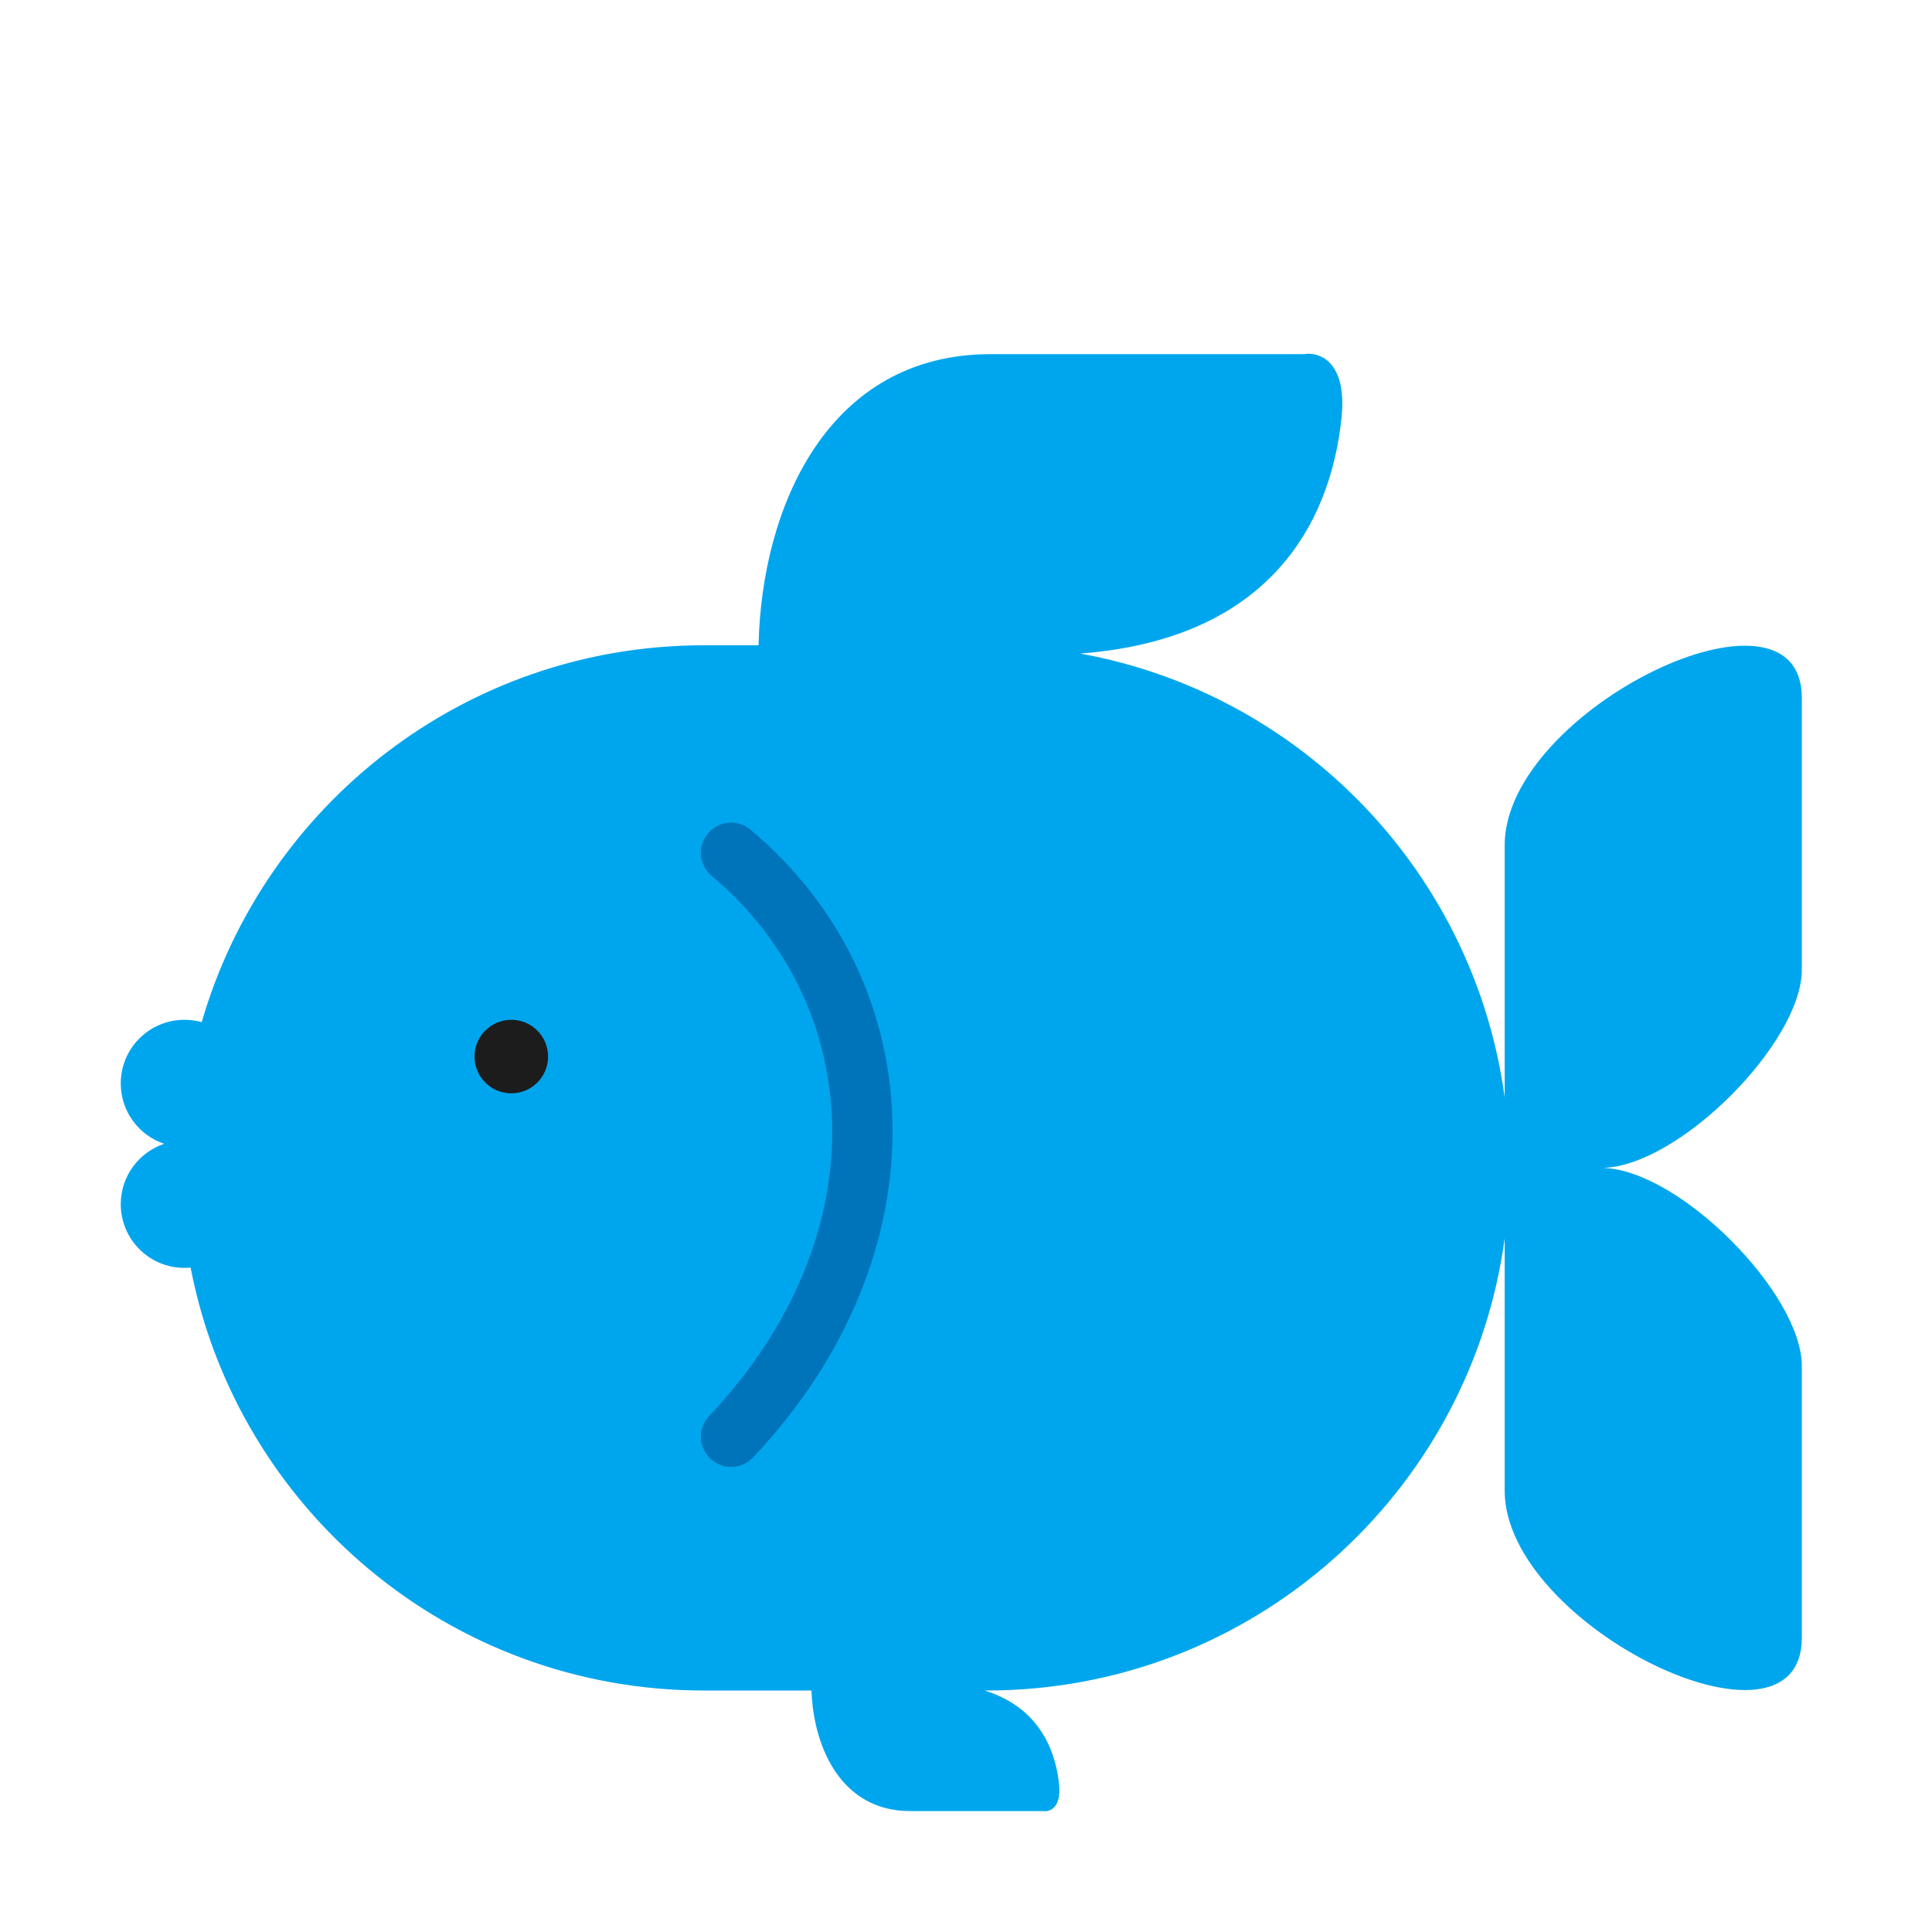
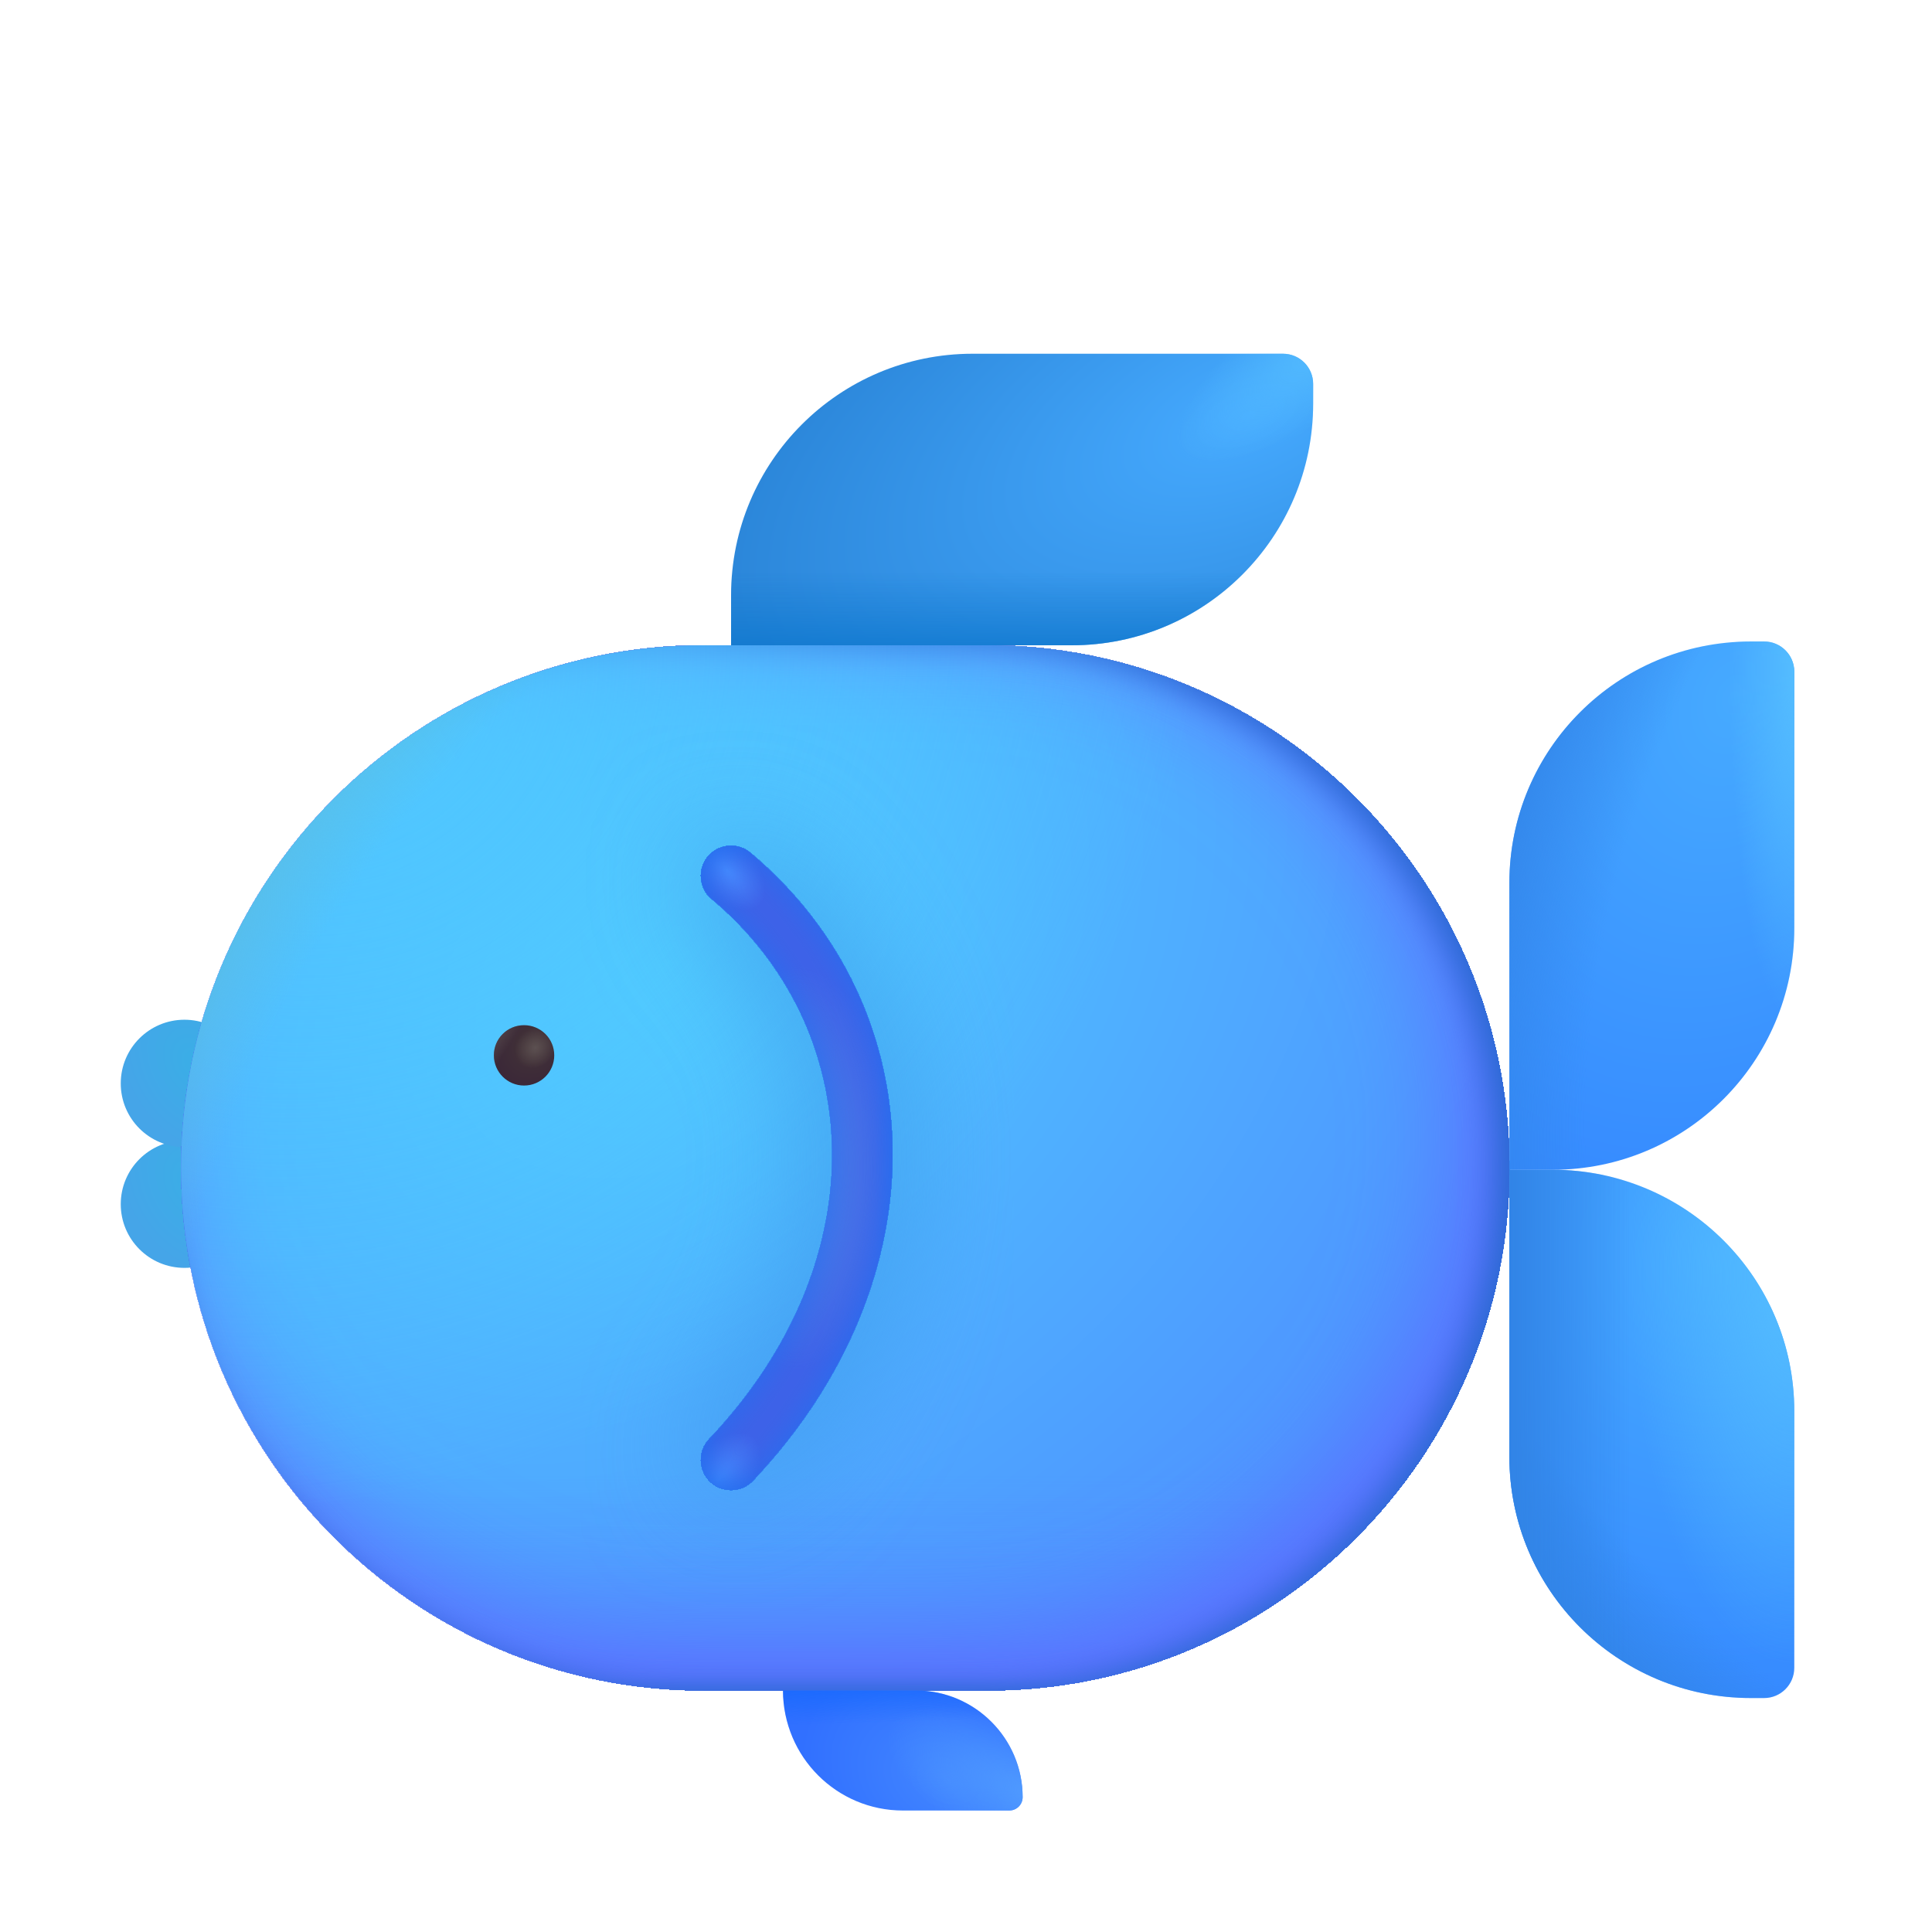
<svg xmlns="http://www.w3.org/2000/svg" width="32" height="32" viewBox="0 0 32 32" fill="none">
-   <path d="M16.406 5.866C13.72 5.866 12.614 8.383 12.564 10.688H11.656C7.713 10.688 4.386 13.324 3.341 16.93C3.25 16.904 3.154 16.891 3.055 16.891C2.472 16.891 2 17.363 2 17.945C2 18.41 2.301 18.805 2.719 18.945C2.301 19.086 2 19.48 2 19.945C2 20.528 2.472 21 3.055 21C3.089 21 3.124 20.998 3.157 20.995C3.928 24.986 7.44 28 11.656 28H13.44C13.476 28.965 13.949 29.997 15.071 29.997H17.276C17.382 30.015 17.584 29.951 17.541 29.546C17.498 29.14 17.31 28.311 16.308 28H16.344C20.728 28 24.352 24.74 24.922 20.512V24.688C24.922 26.938 29.844 29.313 29.844 27.125V22.625C29.844 21.42 27.805 19.365 26.54 19.344C27.805 19.323 29.844 17.268 29.844 16.062V11.562C29.844 9.375 24.922 11.75 24.922 14V18.176C24.42 14.457 21.557 11.487 17.891 10.825C21.509 10.55 22.101 8.05 22.219 6.927C22.319 5.975 21.844 5.823 21.594 5.866H16.406Z" fill="#00A6ED" />
-   <path d="M11.726 13.804C11.903 13.592 12.219 13.564 12.431 13.742C15.48 16.297 15.641 20.791 12.473 24.14C12.283 24.341 11.966 24.35 11.766 24.16C11.565 23.97 11.556 23.654 11.746 23.453C14.578 20.459 14.333 16.641 11.788 14.508C11.577 14.331 11.549 14.015 11.726 13.804Z" fill="#0074BA" />
-   <path d="M9.078 17.5C9.078 17.837 8.805 18.109 8.469 18.109C8.132 18.109 7.859 17.837 7.859 17.5C7.859 17.163 8.132 16.891 8.469 16.891C8.805 16.891 9.078 17.163 9.078 17.5Z" fill="#1C1C1C" />
+   <circle cx="3.055" cy="19.945" r="1.055" fill="url(#paint0_radial_28327_5956)" />
+   <circle cx="3.055" cy="17.945" r="1.055" fill="url(#paint1_radial_28327_5956)" />
+   <g filter="url(#filter0_ii_28327_5956)">
+     <rect x="3" y="10.688" width="22" height="17.312" rx="8.656" fill="url(#paint2_radial_28327_5956)" />
+     <rect x="3" y="10.688" width="22" height="17.312" rx="8.656" fill="url(#paint3_linear_28327_5956)" />
+   </g>
+   <rect x="3" y="10.688" width="22" height="17.312" rx="8.656" fill="url(#paint4_radial_28327_5956)" />
+   <rect x="3" y="10.688" width="22" height="17.312" rx="8.656" fill="url(#paint5_radial_28327_5956)" />
+   <g filter="url(#filter1_f_28327_5956)">
+     <path d="M12.43 14.125C12.219 13.947 11.903 13.975 11.726 14.187C11.549 14.398 11.576 14.714 11.788 14.891L12.43 14.125ZM11.746 23.836C11.556 24.037 11.565 24.353 11.766 24.543C11.966 24.733 12.283 24.724 12.473 24.523L11.746 23.836ZM11.788 14.891C14.333 17.023 14.578 20.842 11.746 23.836L12.473 24.523C15.641 21.173 15.479 16.68 12.43 14.125L11.788 14.891Z" fill="#3A94E7" />
+   </g>
+   <g filter="url(#filter2_i_28327_5956)">
+     <path d="M12.43 14.125C12.219 13.947 11.903 13.975 11.726 14.187C11.549 14.398 11.576 14.714 11.788 14.891L12.43 14.125ZM11.746 23.836C11.556 24.037 11.565 24.353 11.766 24.543C11.966 24.733 12.283 24.724 12.473 24.523L11.746 23.836ZM11.788 14.891C14.333 17.023 14.578 20.842 11.746 23.836L12.473 24.523C15.641 21.173 15.479 16.68 12.43 14.125L11.788 14.891Z" fill="#3F61E7" />
+     <path d="M12.43 14.125C12.219 13.947 11.903 13.975 11.726 14.187C11.549 14.398 11.576 14.714 11.788 14.891L12.43 14.125ZM11.746 23.836C11.556 24.037 11.565 24.353 11.766 24.543C11.966 24.733 12.283 24.724 12.473 24.523L11.746 23.836ZM11.788 14.891C14.333 17.023 14.578 20.842 11.746 23.836L12.473 24.523C15.641 21.173 15.479 16.68 12.43 14.125L11.788 14.891Z" fill="url(#paint6_radial_28327_5956)" />
+     <path d="M12.43 14.125C12.219 13.947 11.903 13.975 11.726 14.187C11.549 14.398 11.576 14.714 11.788 14.891L12.43 14.125ZM11.746 23.836C11.556 24.037 11.565 24.353 11.766 24.543C11.966 24.733 12.283 24.724 12.473 24.523L11.746 23.836ZM11.788 14.891C14.333 17.023 14.578 20.842 11.746 23.836L12.473 24.523C15.641 21.173 15.479 16.68 12.43 14.125L11.788 14.891Z" fill="url(#paint7_radial_28327_5956)" />
+     <path d="M12.43 14.125C12.219 13.947 11.903 13.975 11.726 14.187C11.549 14.398 11.576 14.714 11.788 14.891L12.43 14.125ZM11.746 23.836C11.556 24.037 11.565 24.353 11.766 24.543C11.966 24.733 12.283 24.724 12.473 24.523L11.746 23.836ZM11.788 14.891C14.333 17.023 14.578 20.842 11.746 23.836L12.473 24.523C15.641 21.173 15.479 16.68 12.43 14.125L11.788 14.891Z" fill="url(#paint8_radial_28327_5956)" />
+   </g>
+   <circle cx="8.68" cy="17.48" r="0.5" fill="url(#paint9_radial_28327_5956)" />
+   <circle cx="8.68" cy="17.48" r="0.5" fill="url(#paint10_radial_28327_5956)" />
+   <circle cx="8.68" cy="17.48" r="0.5" fill="url(#paint11_linear_28327_5956)" />
+   <path d="M25 24.125C25 26.334 26.791 28.125 29 28.125H29.219C29.495 28.125 29.719 27.901 29.719 27.625V23.375C29.719 21.166 27.928 19.375 25.719 19.375H25V24.125Z" fill="url(#paint12_radial_28327_5956)" />
+   <path d="M25 24.125C25 26.334 26.791 28.125 29 28.125H29.219C29.495 28.125 29.719 27.901 29.719 27.625V23.375C29.719 21.166 27.928 19.375 25.719 19.375H25V24.125Z" fill="url(#paint13_radial_28327_5956)" />
+   <path d="M25 24.125C25 26.334 26.791 28.125 29 28.125H29.219C29.495 28.125 29.719 27.901 29.719 27.625V23.375C29.719 21.166 27.928 19.375 25.719 19.375H25V24.125Z" fill="url(#paint14_linear_28327_5956)" />
+   <path d="M25 24.125C25 26.334 26.791 28.125 29 28.125H29.219C29.495 28.125 29.719 27.901 29.719 27.625V23.375C29.719 21.166 27.928 19.375 25.719 19.375H25V24.125Z" fill="url(#paint15_radial_28327_5956)" />
+   <path d="M25 14.625C25 12.416 26.791 10.625 29 10.625H29.219C29.495 10.625 29.719 10.849 29.719 11.125V15.375C29.719 17.584 27.928 19.375 25.719 19.375H25V14.625Z" fill="url(#paint16_radial_28327_5956)" />
+   <path d="M25 14.625C25 12.416 26.791 10.625 29 10.625H29.219C29.495 10.625 29.719 10.849 29.719 11.125V15.375C29.719 17.584 27.928 19.375 25.719 19.375H25V14.625Z" fill="url(#paint17_radial_28327_5956)" />
+   <path d="M25 14.625C25 12.416 26.791 10.625 29 10.625H29.219C29.495 10.625 29.719 10.849 29.719 11.125V15.375C29.719 17.584 27.928 19.375 25.719 19.375H25V14.625Z" fill="url(#paint18_radial_28327_5956)" />
+   <path d="M15.171 28C16.147 28 16.938 28.791 16.938 29.767V29.767C16.938 29.889 16.839 29.988 16.717 29.988L14.956 29.988C13.858 29.988 12.969 29.098 12.969 28V28L15.171 28Z" fill="url(#paint19_radial_28327_5956)" />
+   <path d="M15.171 28C16.147 28 16.938 28.791 16.938 29.767V29.767C16.938 29.889 16.839 29.988 16.717 29.988L14.956 29.988C13.858 29.988 12.969 29.098 12.969 28V28L15.171 28Z" fill="url(#paint20_linear_28327_5956)" />
+   <path d="M15.171 28C16.147 28 16.938 28.791 16.938 29.767V29.767C16.938 29.889 16.839 29.988 16.717 29.988L14.956 29.988C13.858 29.988 12.969 29.098 12.969 28V28L15.171 28Z" fill="url(#paint21_radial_28327_5956)" />
+   <path d="M17.75 10.688C19.959 10.688 21.75 8.897 21.75 6.688L21.75 6.359C21.75 6.083 21.526 5.859 21.25 5.859L16.109 5.859C13.9 5.859 12.109 7.65 12.109 9.859L12.109 10.688L17.75 10.688Z" fill="url(#paint22_radial_28327_5956)" />
+   <path d="M17.75 10.688C19.959 10.688 21.75 8.897 21.75 6.688L21.75 6.359C21.75 6.083 21.526 5.859 21.25 5.859L16.109 5.859C13.9 5.859 12.109 7.65 12.109 9.859L12.109 10.688L17.75 10.688Z" fill="url(#paint23_linear_28327_5956)" />
+   <path d="M17.75 10.688C19.959 10.688 21.75 8.897 21.75 6.688L21.75 6.359C21.75 6.083 21.526 5.859 21.25 5.859L16.109 5.859C13.9 5.859 12.109 7.65 12.109 9.859L12.109 10.688L17.75 10.688Z" fill="url(#paint24_radial_28327_5956)" />
+   <defs>
+     <filter id="filter0_ii_28327_5956" x="2.5" y="10.188" width="22.5" height="17.812" filterUnits="userSpaceOnUse" color-interpolation-filters="sRGB">
+       <feFlood flood-opacity="0" result="BackgroundImageFix" />
+       <feBlend mode="normal" in="SourceGraphic" in2="BackgroundImageFix" result="shape" />
+       <feColorMatrix in="SourceAlpha" type="matrix" values="0 0 0 0 0 0 0 0 0 0 0 0 0 0 0 0 0 0 127 0" result="hardAlpha" />
+       <feOffset dx="-0.5" dy="-0.5" />
+       <feGaussianBlur stdDeviation="1" />
+       <feComposite in2="hardAlpha" operator="arithmetic" k2="-1" k3="1" />
+       <feColorMatrix type="matrix" values="0 0 0 0 0.365 0 0 0 0 0.408 0 0 0 0 1 0 0 0 1 0" />
+       <feBlend mode="normal" in2="shape" result="effect1_innerShadow_28327_5956" />
+       <feColorMatrix in="SourceAlpha" type="matrix" values="0 0 0 0 0 0 0 0 0 0 0 0 0 0 0 0 0 0 127 0" result="hardAlpha" />
+       <feOffset dx="-0.25" />
+       <feGaussianBlur stdDeviation="0.25" />
+       <feComposite in2="hardAlpha" operator="arithmetic" k2="-1" k3="1" />
+       <feColorMatrix type="matrix" values="0 0 0 0 0.165 0 0 0 0 0.412 0 0 0 0 0.824 0 0 0 1 0" />
+       <feBlend mode="normal" in2="effect1_innerShadow_28327_5956" result="effect2_innerShadow_28327_5956" />
+     </filter>
+     <filter id="filter1_f_28327_5956" x="9.609" y="12.008" width="7.174" height="14.672" filterUnits="userSpaceOnUse" color-interpolation-filters="sRGB">
+       <feFlood flood-opacity="0" result="BackgroundImageFix" />
+       <feBlend mode="normal" in="SourceGraphic" in2="BackgroundImageFix" result="shape" />
+       <feGaussianBlur stdDeviation="1" result="effect1_foregroundBlur_28327_5956" />
+     </filter>
+     <filter id="filter2_i_28327_5956" x="11.609" y="14.008" width="3.174" height="10.672" filterUnits="userSpaceOnUse" color-interpolation-filters="sRGB">
+       <feFlood flood-opacity="0" result="BackgroundImageFix" />
+       <feBlend mode="normal" in="SourceGraphic" in2="BackgroundImageFix" result="shape" />
+       <feColorMatrix in="SourceAlpha" type="matrix" values="0 0 0 0 0 0 0 0 0 0 0 0 0 0 0 0 0 0 127 0" result="hardAlpha" />
+       <feOffset />
+       <feGaussianBlur stdDeviation="0.3" />
+       <feComposite in2="hardAlpha" operator="arithmetic" k2="-1" k3="1" />
+       <feColorMatrix type="matrix" values="0 0 0 0 0.133 0 0 0 0 0.439 0 0 0 0 0.941 0 0 0 1 0" />
+       <feBlend mode="normal" in2="shape" result="effect1_innerShadow_28327_5956" />
+     </filter>
+     <radialGradient id="paint0_radial_28327_5956" cx="0" cy="0" r="1" gradientUnits="userSpaceOnUse" gradientTransform="translate(3.21875 19.6016) rotate(150.684) scale(1.1648 1.5939)">
+       <stop stop-color="#3AAEE7" />
+       <stop offset="1" stop-color="#45A5E8" />
+     </radialGradient>
+     <radialGradient id="paint1_radial_28327_5956" cx="0" cy="0" r="1" gradientUnits="userSpaceOnUse" gradientTransform="translate(3.21875 17.6016) rotate(150.684) scale(1.1648 1.5939)">
+       <stop stop-color="#3AAEE7" />
+       <stop offset="1" stop-color="#45A5E8" />
+     </radialGradient>
+     <radialGradient id="paint2_radial_28327_5956" cx="0" cy="0" r="1" gradientUnits="userSpaceOnUse" gradientTransform="translate(11 16) rotate(52.125) scale(18.5279 24.3438)">
+       <stop stop-color="#50CAFF" />
+       <stop offset="1" stop-color="#4D7FFF" />
+     </radialGradient>
+     <linearGradient id="paint3_linear_28327_5956" x1="14" y1="29.375" x2="14" y2="24.438" gradientUnits="userSpaceOnUse">
+       <stop stop-color="#508BFF" />
+       <stop offset="1" stop-color="#508BFF" stop-opacity="0" />
+     </linearGradient>
+     <radialGradient id="paint4_radial_28327_5956" cx="0" cy="0" r="1" gradientUnits="userSpaceOnUse" gradientTransform="translate(5.75 11.5) rotate(54.3004) scale(12.8527 14.7095)">
+       <stop stop-color="#50CAFF" />
+       <stop offset="1" stop-color="#50CAFF" stop-opacity="0" />
+     </radialGradient>
+     <radialGradient id="paint5_radial_28327_5956" cx="0" cy="0" r="1" gradientUnits="userSpaceOnUse" gradientTransform="translate(26 29.1875) rotate(-144.29) scale(26.5554 22.4157)">
+       <stop offset="0.935" stop-color="#59C0E7" stop-opacity="0" />
+       <stop offset="1" stop-color="#59C0E7" />
+     </radialGradient>
+     <radialGradient id="paint6_radial_28327_5956" cx="0" cy="0" r="1" gradientUnits="userSpaceOnUse" gradientTransform="translate(11.9062 24.5078) rotate(-51.9939) scale(1.49717 0.843924)">
+       <stop stop-color="#4A8CFF" />
+       <stop offset="0.609" stop-color="#4A8CFF" stop-opacity="0" />
+     </radialGradient>
+     <radialGradient id="paint7_radial_28327_5956" cx="0" cy="0" r="1" gradientUnits="userSpaceOnUse" gradientTransform="translate(12.0469 14.4297) rotate(46.7357) scale(1.27669 0.760996)">
+       <stop stop-color="#4A8CFF" />
+       <stop offset="0.609" stop-color="#4A8CFF" stop-opacity="0" />
+     </radialGradient>
+     <radialGradient id="paint8_radial_28327_5956" cx="0" cy="0" r="1" gradientUnits="userSpaceOnUse" gradientTransform="translate(13.1964 19.3437) scale(1.64731 3.34375)">
+       <stop offset="0.203" stop-color="#4F7FE6" />
+       <stop offset="1" stop-color="#4F7FE6" stop-opacity="0" />
+     </radialGradient>
+     <radialGradient id="paint9_radial_28327_5956" cx="0" cy="0" r="1" gradientUnits="userSpaceOnUse" gradientTransform="translate(8.82813 17.3196) rotate(125.838) scale(0.693863 0.618606)">
+       <stop offset="0.006" stop-color="#433437" />
+       <stop offset="1" stop-color="#3B2838" />
+     </radialGradient>
+     <radialGradient id="paint10_radial_28327_5956" cx="0" cy="0" r="1" gradientUnits="userSpaceOnUse" gradientTransform="translate(8.86655 17.3555) rotate(137.643) scale(0.35946 0.316238)">
+       <stop stop-color="#5C5051" />
+       <stop offset="1" stop-color="#5C5051" stop-opacity="0" />
+     </radialGradient>
+     <linearGradient id="paint11_linear_28327_5956" x1="8.581" y1="17.088" x2="8.238" y2="16.869" gradientUnits="userSpaceOnUse">
+       <stop stop-color="#5C5051" stop-opacity="0" />
+       <stop offset="1" stop-color="#5C5051" />
+     </linearGradient>
+     <radialGradient id="paint12_radial_28327_5956" cx="0" cy="0" r="1" gradientUnits="userSpaceOnUse" gradientTransform="translate(28.375 20.75) rotate(89.029) scale(7.37606 7.47018)">
+       <stop stop-color="#46AAFF" />
+       <stop offset="1" stop-color="#368AFF" />
+     </radialGradient>
+     <radialGradient id="paint13_radial_28327_5956" cx="0" cy="0" r="1" gradientUnits="userSpaceOnUse" gradientTransform="translate(32.8125 20.6875) rotate(135.266) scale(9.50185 15.6131)">
+       <stop offset="0.801" stop-color="#3184E6" stop-opacity="0" />
+       <stop offset="1" stop-color="#3184E6" />
+     </radialGradient>
+     <linearGradient id="paint14_linear_28327_5956" x1="38.438" y1="25.562" x2="25" y2="25.562" gradientUnits="userSpaceOnUse">
+       <stop offset="0.849" stop-color="#3184E6" stop-opacity="0" />
+       <stop offset="1" stop-color="#3184E6" />
+     </linearGradient>
+     <radialGradient id="paint15_radial_28327_5956" cx="0" cy="0" r="1" gradientUnits="userSpaceOnUse" gradientTransform="translate(29.7187 21.125) rotate(90) scale(7 2.96293)">
+       <stop stop-color="#54BDFF" />
+       <stop offset="0.923" stop-color="#54BDFF" stop-opacity="0" />
+     </radialGradient>
+     <radialGradient id="paint16_radial_28327_5956" cx="0" cy="0" r="1" gradientUnits="userSpaceOnUse" gradientTransform="translate(28.7261 11.5895) rotate(109.396) scale(8.58528 6.27348)">
+       <stop stop-color="#46AAFF" />
+       <stop offset="1" stop-color="#368AFF" />
+     </radialGradient>
+     <radialGradient id="paint17_radial_28327_5956" cx="0" cy="0" r="1" gradientUnits="userSpaceOnUse" gradientTransform="translate(33.1875 16) rotate(-165.196) scale(9.05042 14.8713)">
+       <stop offset="0.726" stop-color="#3184E6" stop-opacity="0" />
+       <stop offset="1" stop-color="#3184E6" />
+     </radialGradient>
+     <radialGradient id="paint18_radial_28327_5956" cx="0" cy="0" r="1" gradientUnits="userSpaceOnUse" gradientTransform="translate(29.7188 11.0937) rotate(90) scale(6.3125 1.16539)">
+       <stop stop-color="#54BDFF" />
+       <stop offset="0.923" stop-color="#54BDFF" stop-opacity="0" />
+     </radialGradient>
+     <radialGradient id="paint19_radial_28327_5956" cx="0" cy="0" r="1" gradientUnits="userSpaceOnUse" gradientTransform="translate(15.6875 29.5) rotate(-156.615) scale(2.51946 1.78774)">
+       <stop stop-color="#4286FF" />
+       <stop offset="1" stop-color="#3170FF" />
+     </radialGradient>
+     <linearGradient id="paint20_linear_28327_5956" x1="15.188" y1="27.531" x2="15.219" y2="28.516" gradientUnits="userSpaceOnUse">
+       <stop stop-color="#0E66FD" />
+       <stop offset="1" stop-color="#0E66FD" stop-opacity="0" />
+     </linearGradient>
+     <radialGradient id="paint21_radial_28327_5956" cx="0" cy="0" r="1" gradientUnits="userSpaceOnUse" gradientTransform="translate(17.2344 29.8125) rotate(-153.997) scale(2.85112 1.12711)">
+       <stop stop-color="#519DFF" />
+       <stop offset="0.969" stop-color="#519DFF" stop-opacity="0" />
+     </radialGradient>
+     <radialGradient id="paint22_radial_28327_5956" cx="0" cy="0" r="1" gradientUnits="userSpaceOnUse" gradientTransform="translate(20.6875 6.875) rotate(156.038) scale(9.38736 4.65552)">
+       <stop stop-color="#46AAFF" />
+       <stop offset="1" stop-color="#2B86D9" />
+     </radialGradient>
+     <linearGradient id="paint23_linear_28327_5956" x1="12.109" y1="11.469" x2="12.109" y2="9.469" gradientUnits="userSpaceOnUse">
+       <stop offset="0.109" stop-color="#0A75CC" />
+       <stop offset="1" stop-color="#0A75CC" stop-opacity="0" />
+     </linearGradient>
+     <radialGradient id="paint24_radial_28327_5956" cx="0" cy="0" r="1" gradientUnits="userSpaceOnUse" gradientTransform="translate(22.25 5.5) rotate(143.267) scale(5.22502 1.64552)">
+       <stop stop-color="#54BDFF" />
+       <stop offset="0.644" stop-color="#54BDFF" stop-opacity="0" />
+     </radialGradient>
+   </defs>
</svg>
